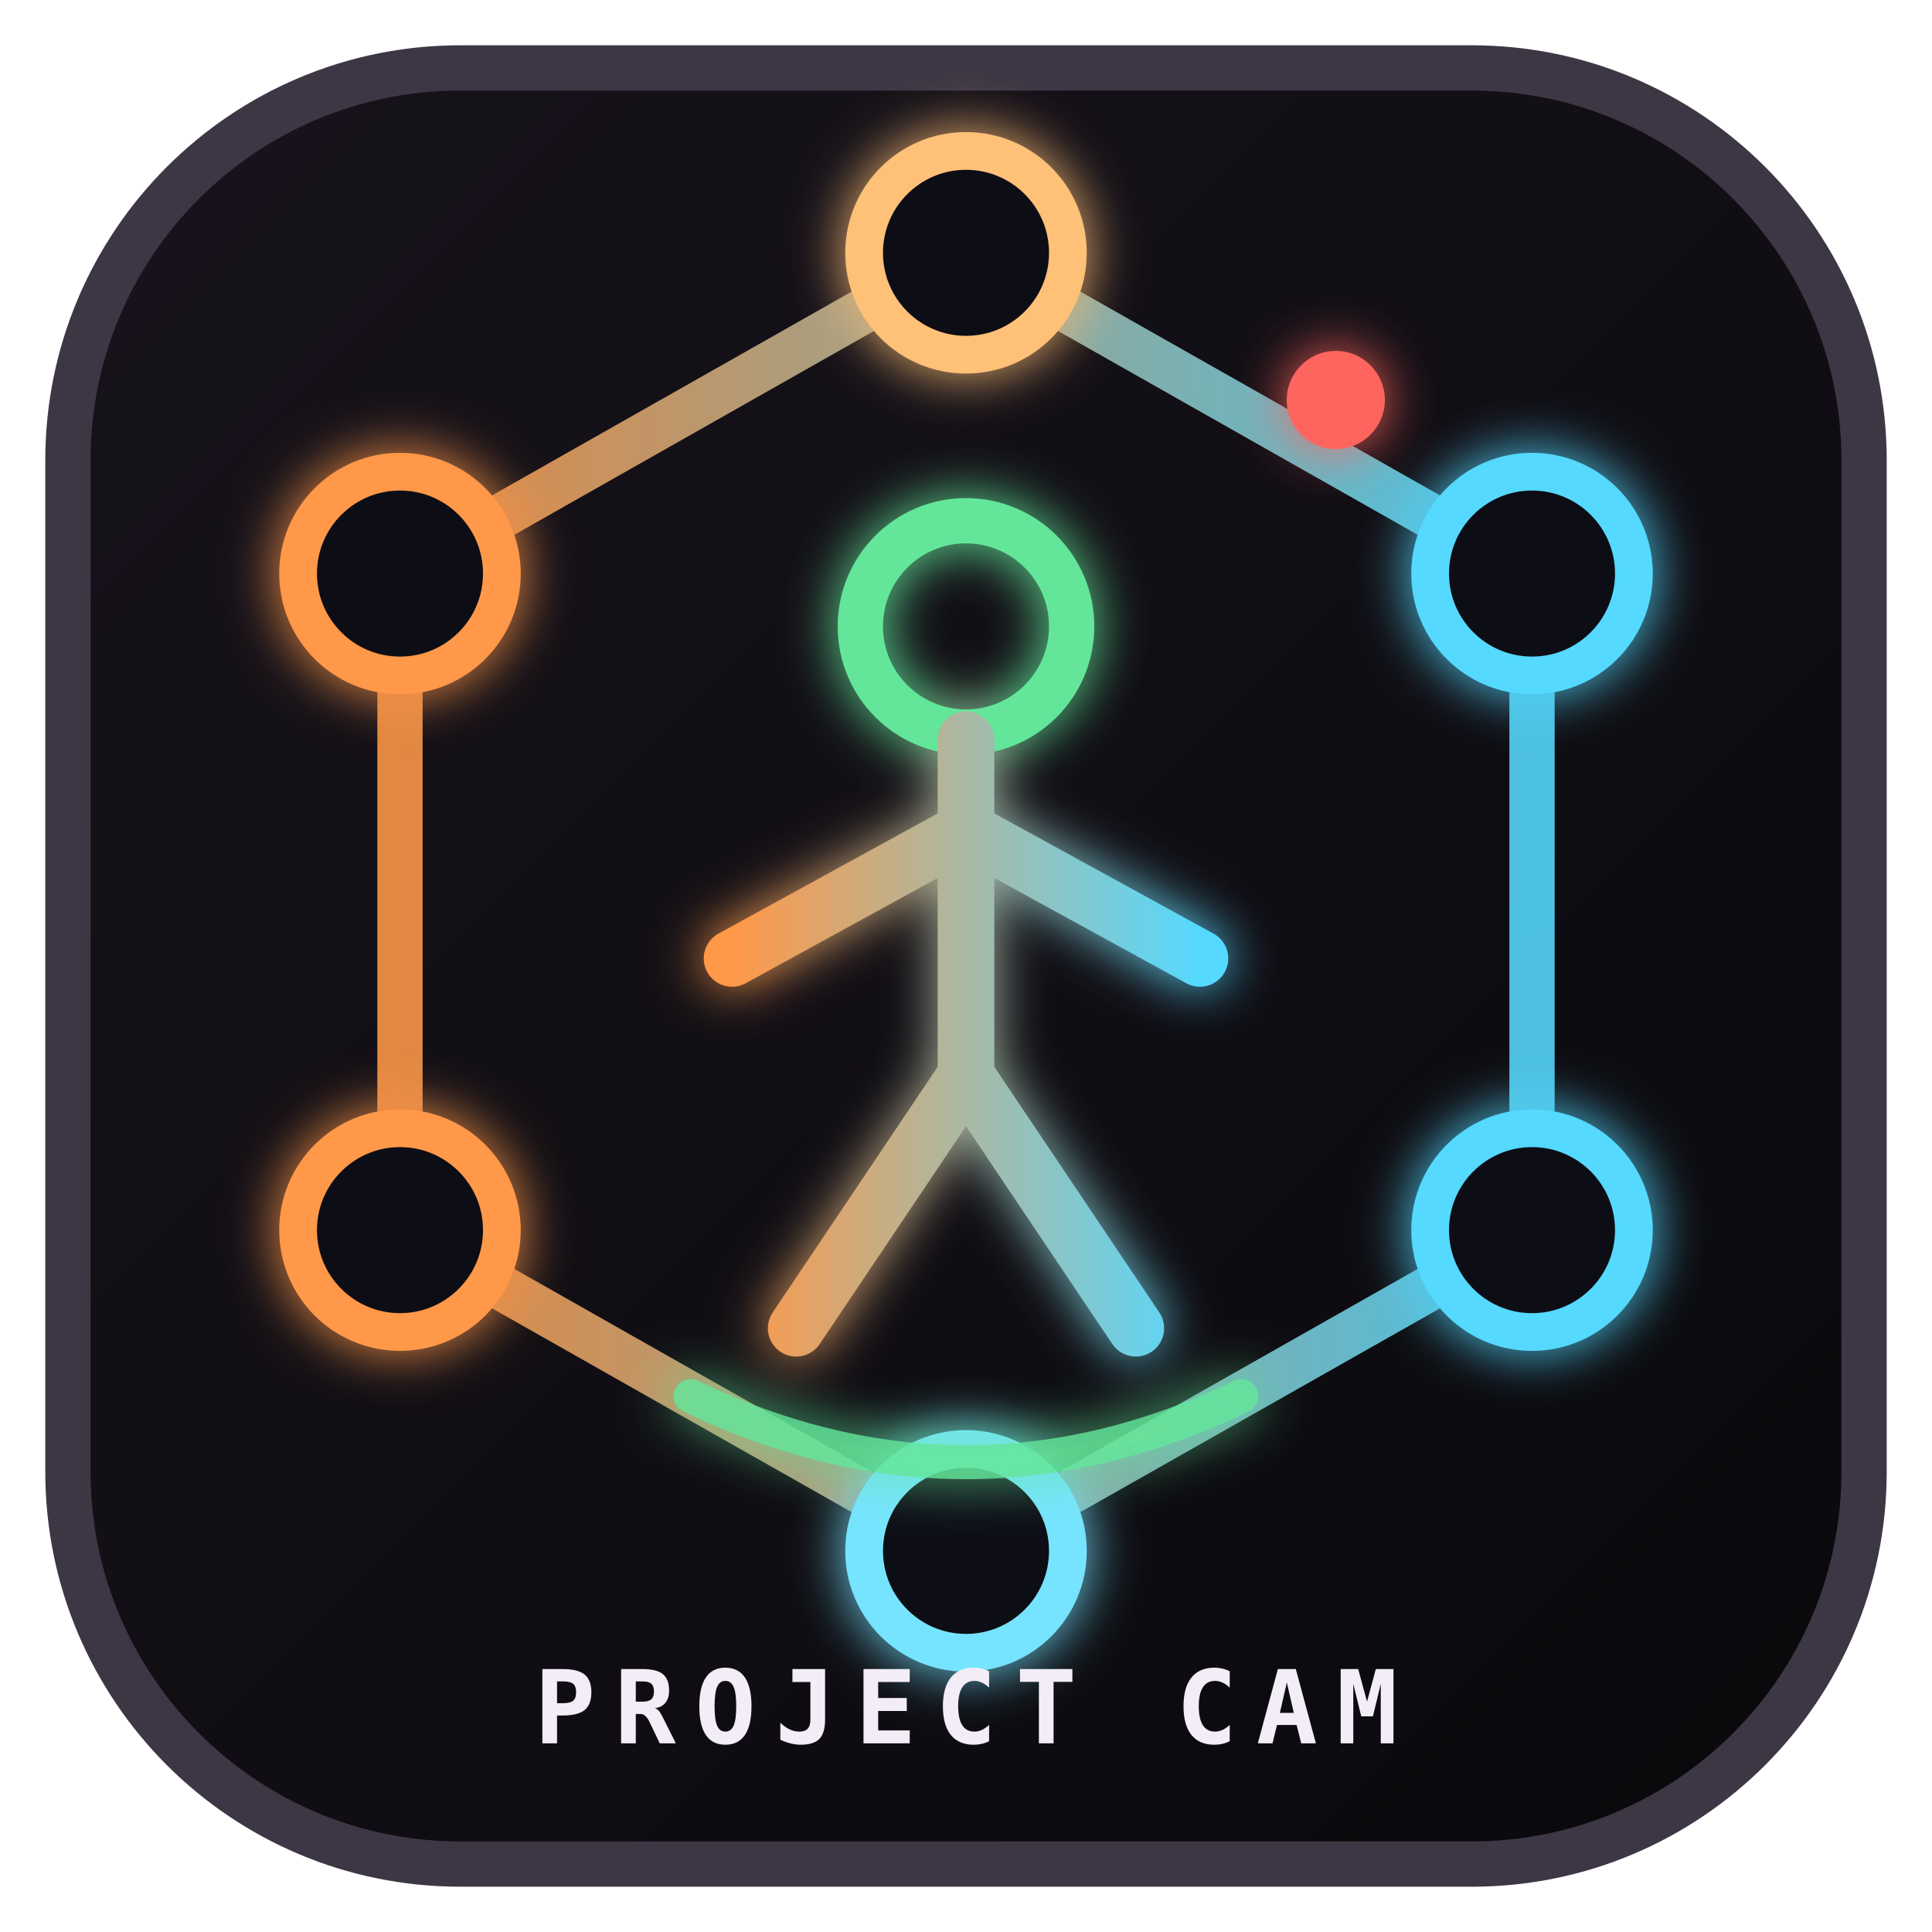
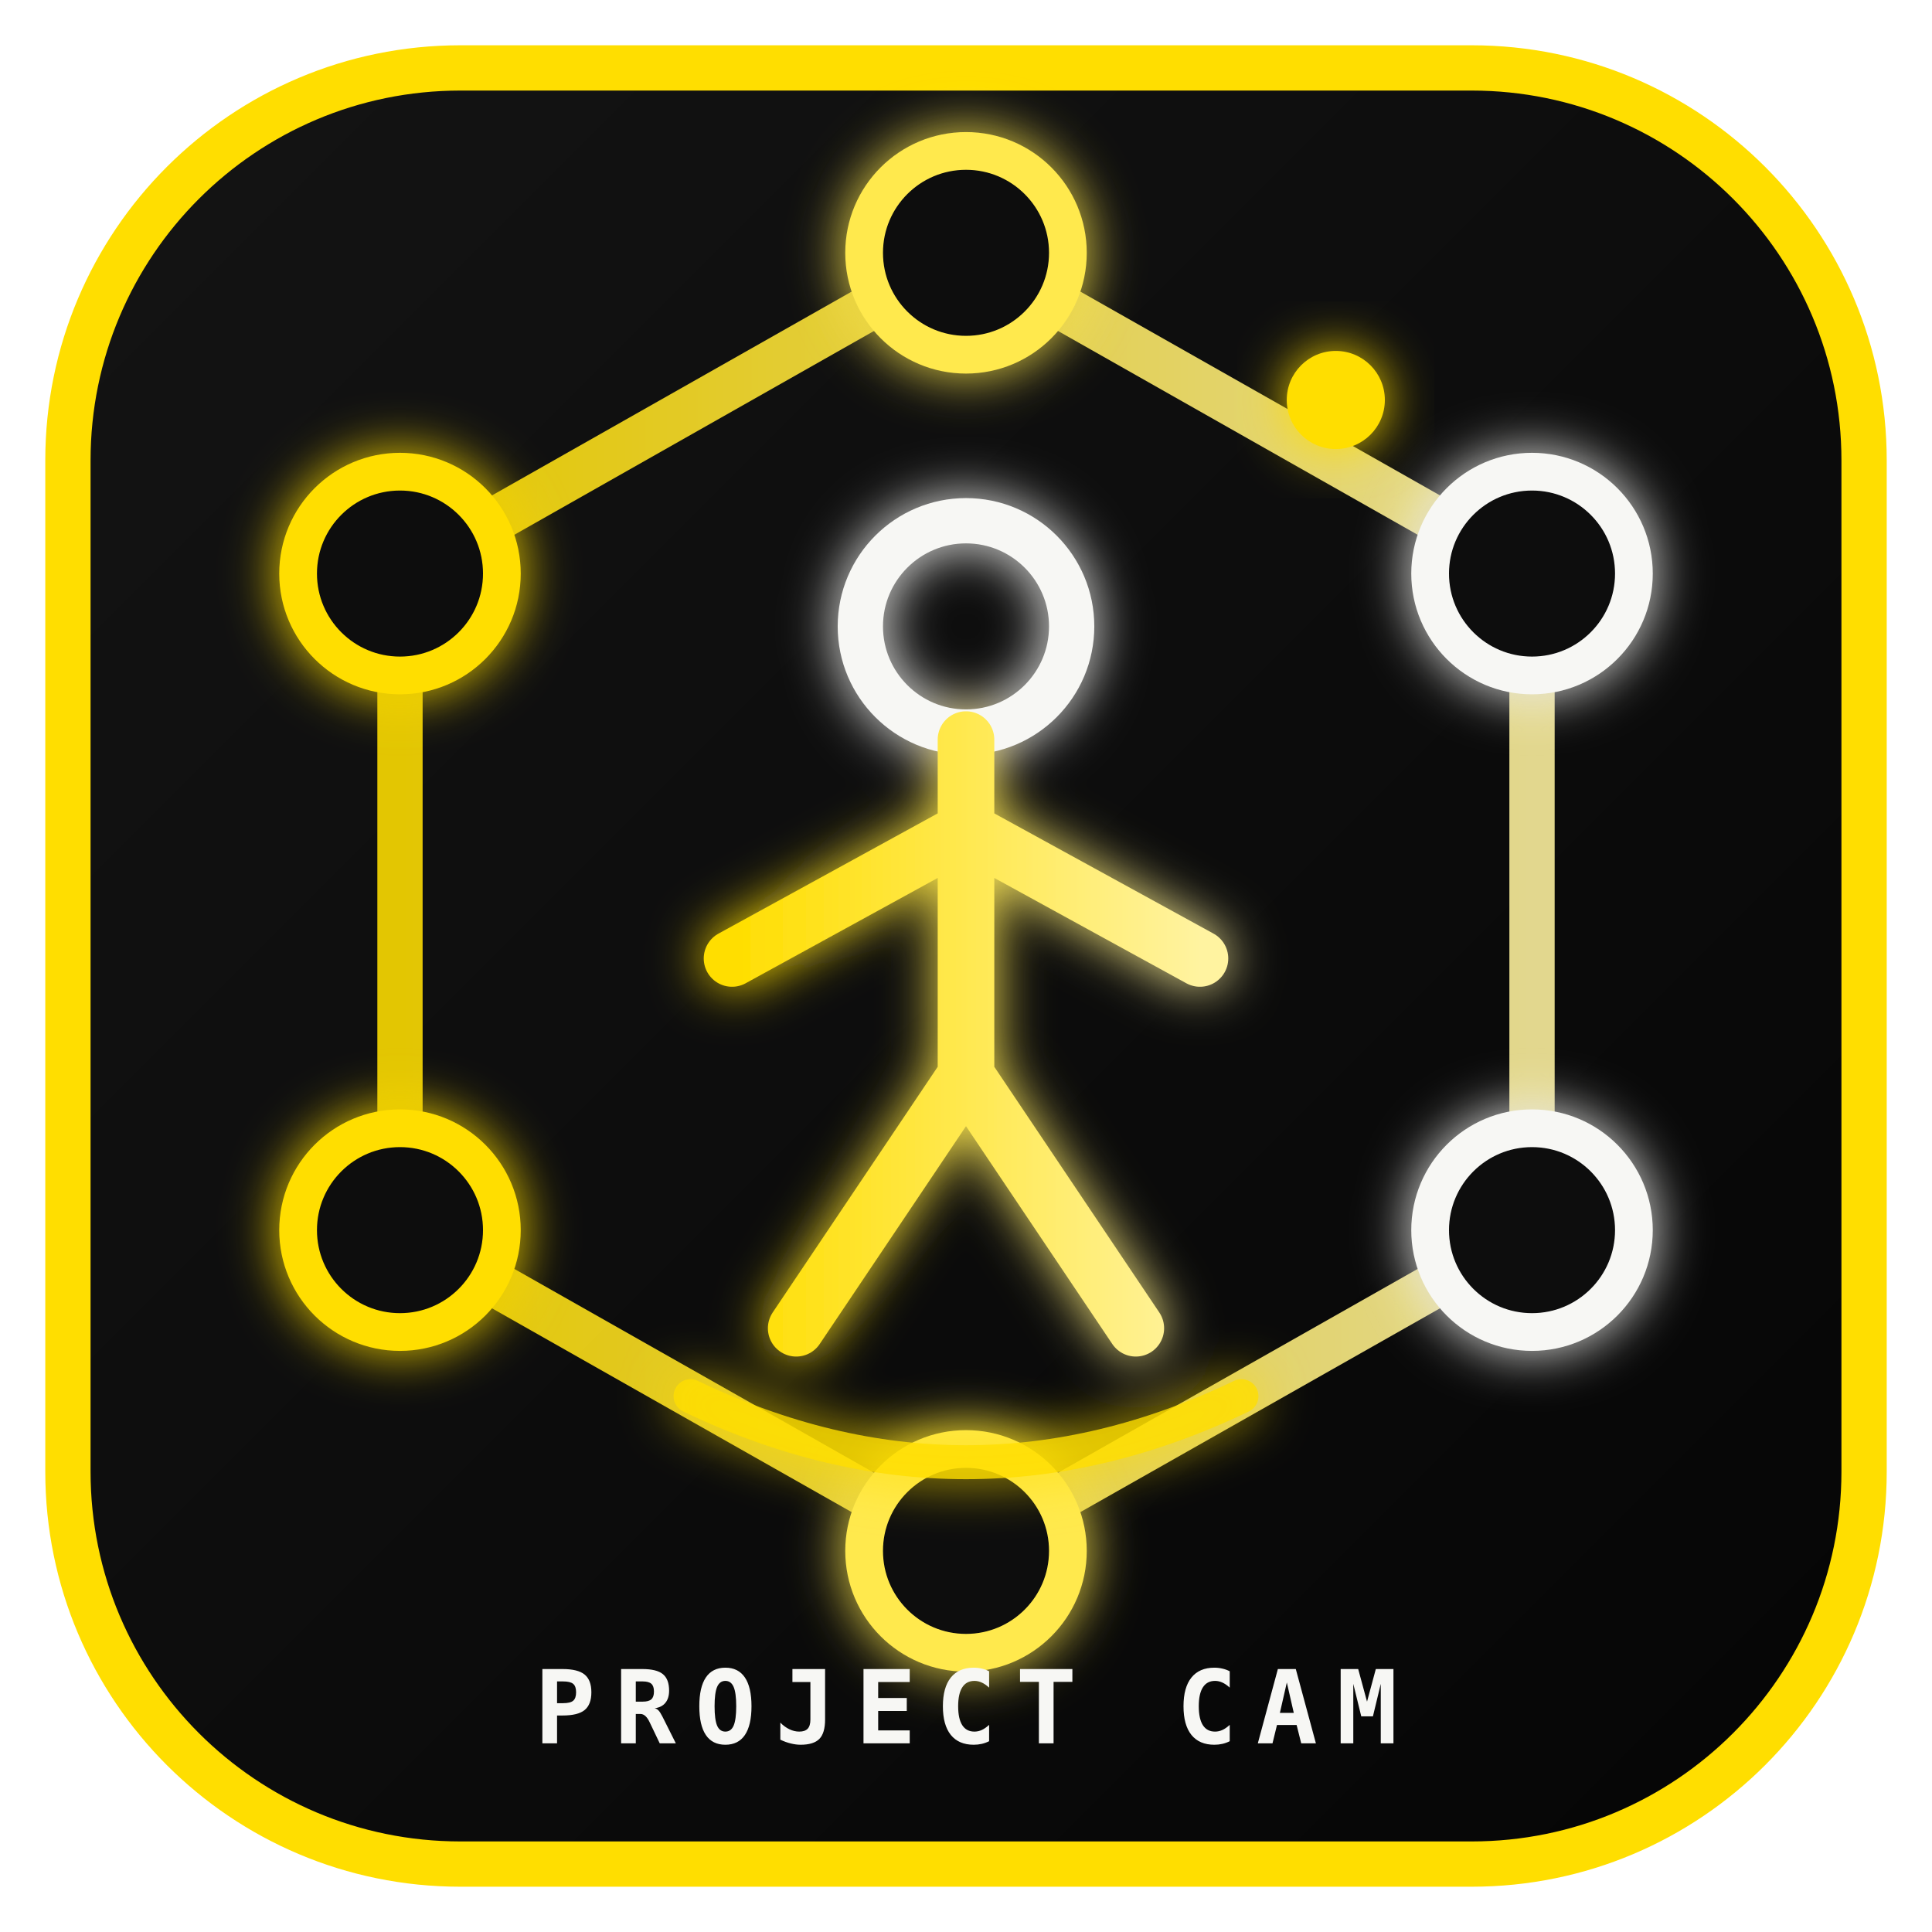
<svg xmlns="http://www.w3.org/2000/svg" width="512" height="512" viewBox="0 0 512 512">
  <defs>
    <linearGradient id="bg" x1="0" y1="0" x2="1" y2="1">
-       <stop offset="0" stop-color="#18131c" />
-       <stop offset="1" stop-color="#09090c" />
+       <stop offset="0" stop-color="#141414" />
+       <stop offset="1" stop-color="#050505" />
    </linearGradient>
    <linearGradient id="beam" x1="0" y1="0" x2="1" y2="0">
-       <stop offset="0" stop-color="#ff9848" />
-       <stop offset="1" stop-color="#55d9ff" />
+       <stop offset="0" stop-color="#FFDE00" />
+       <stop offset="1" stop-color="#FFF3A0" />
    </linearGradient>
    <filter id="glow" x="-50%" y="-50%" width="200%" height="200%">
      <feGaussianBlur stdDeviation="7" result="blur" />
      <feMerge>
        <feMergeNode in="blur" />
        <feMergeNode in="SourceGraphic" />
      </feMerge>
    </filter>
  </defs>
-   <rect x="18" y="18" width="476" height="476" rx="104" fill="url(#bg)" stroke="#3d3745" stroke-width="12" />
+   <rect x="18" y="18" width="476" height="476" rx="104" fill="url(#bg)" stroke="#FFDE00" stroke-width="12" />
  <path d="M106 152 256 67 406 152 406 326 256 411 106 326Z" fill="none" stroke="url(#beam)" stroke-width="12" opacity=".88" />
-   <g fill="#100f12" stroke-width="10" filter="url(#glow)">
-     <circle cx="106" cy="152" r="27" stroke="#ff9848" />
-     <circle cx="256" cy="67" r="27" stroke="#ffc078" />
-     <circle cx="406" cy="152" r="27" stroke="#55d9ff" />
-     <circle cx="406" cy="326" r="27" stroke="#55d9ff" />
-     <circle cx="256" cy="411" r="27" stroke="#77e4ff" />
-     <circle cx="106" cy="326" r="27" stroke="#ff9848" />
+   <g fill="#0A0A0B" stroke-width="10" filter="url(#glow)">
+     <circle cx="106" cy="152" r="27" stroke="#FFDE00" />
+     <circle cx="256" cy="67" r="27" stroke="#FFE94D" />
+     <circle cx="406" cy="152" r="27" stroke="#F7F7F4" />
+     <circle cx="406" cy="326" r="27" stroke="#F7F7F4" />
+     <circle cx="256" cy="411" r="27" stroke="#FFE94D" />
+     <circle cx="106" cy="326" r="27" stroke="#FFDE00" />
  </g>
  <g stroke-linecap="round" stroke-linejoin="round" fill="none" filter="url(#glow)">
-     <circle cx="256" cy="166" r="28" stroke="#63e69a" stroke-width="12" />
+     <circle cx="256" cy="166" r="28" stroke="#F7F7F4" stroke-width="12" />
    <path d="M256 196 256 285M256 220 194 254M256 220 318 254M256 285 211 352M256 285 301 352" stroke="url(#beam)" stroke-width="15" />
-     <path d="M183 370 Q256 405 329 370" stroke="#63e69a" stroke-width="9" opacity=".8" />
+     <path d="M183 370 Q256 405 329 370" stroke="#FFDE00" stroke-width="9" opacity=".8" />
  </g>
-   <circle cx="354" cy="106" r="13" fill="#ff655e" filter="url(#glow)" />
-   <text x="256" y="462" text-anchor="middle" fill="#f2edf7" font-family="DejaVu Sans Mono,monospace" font-size="27" font-weight="700" letter-spacing="5">PROJECT CAM</text>
+   <circle cx="354" cy="106" r="13" fill="#FFDE00" filter="url(#glow)" />
+   <text x="256" y="462" text-anchor="middle" fill="#F7F7F4" font-family="DejaVu Sans Mono,monospace" font-size="27" font-weight="700" letter-spacing="5">PROJECT CAM</text>
</svg>
